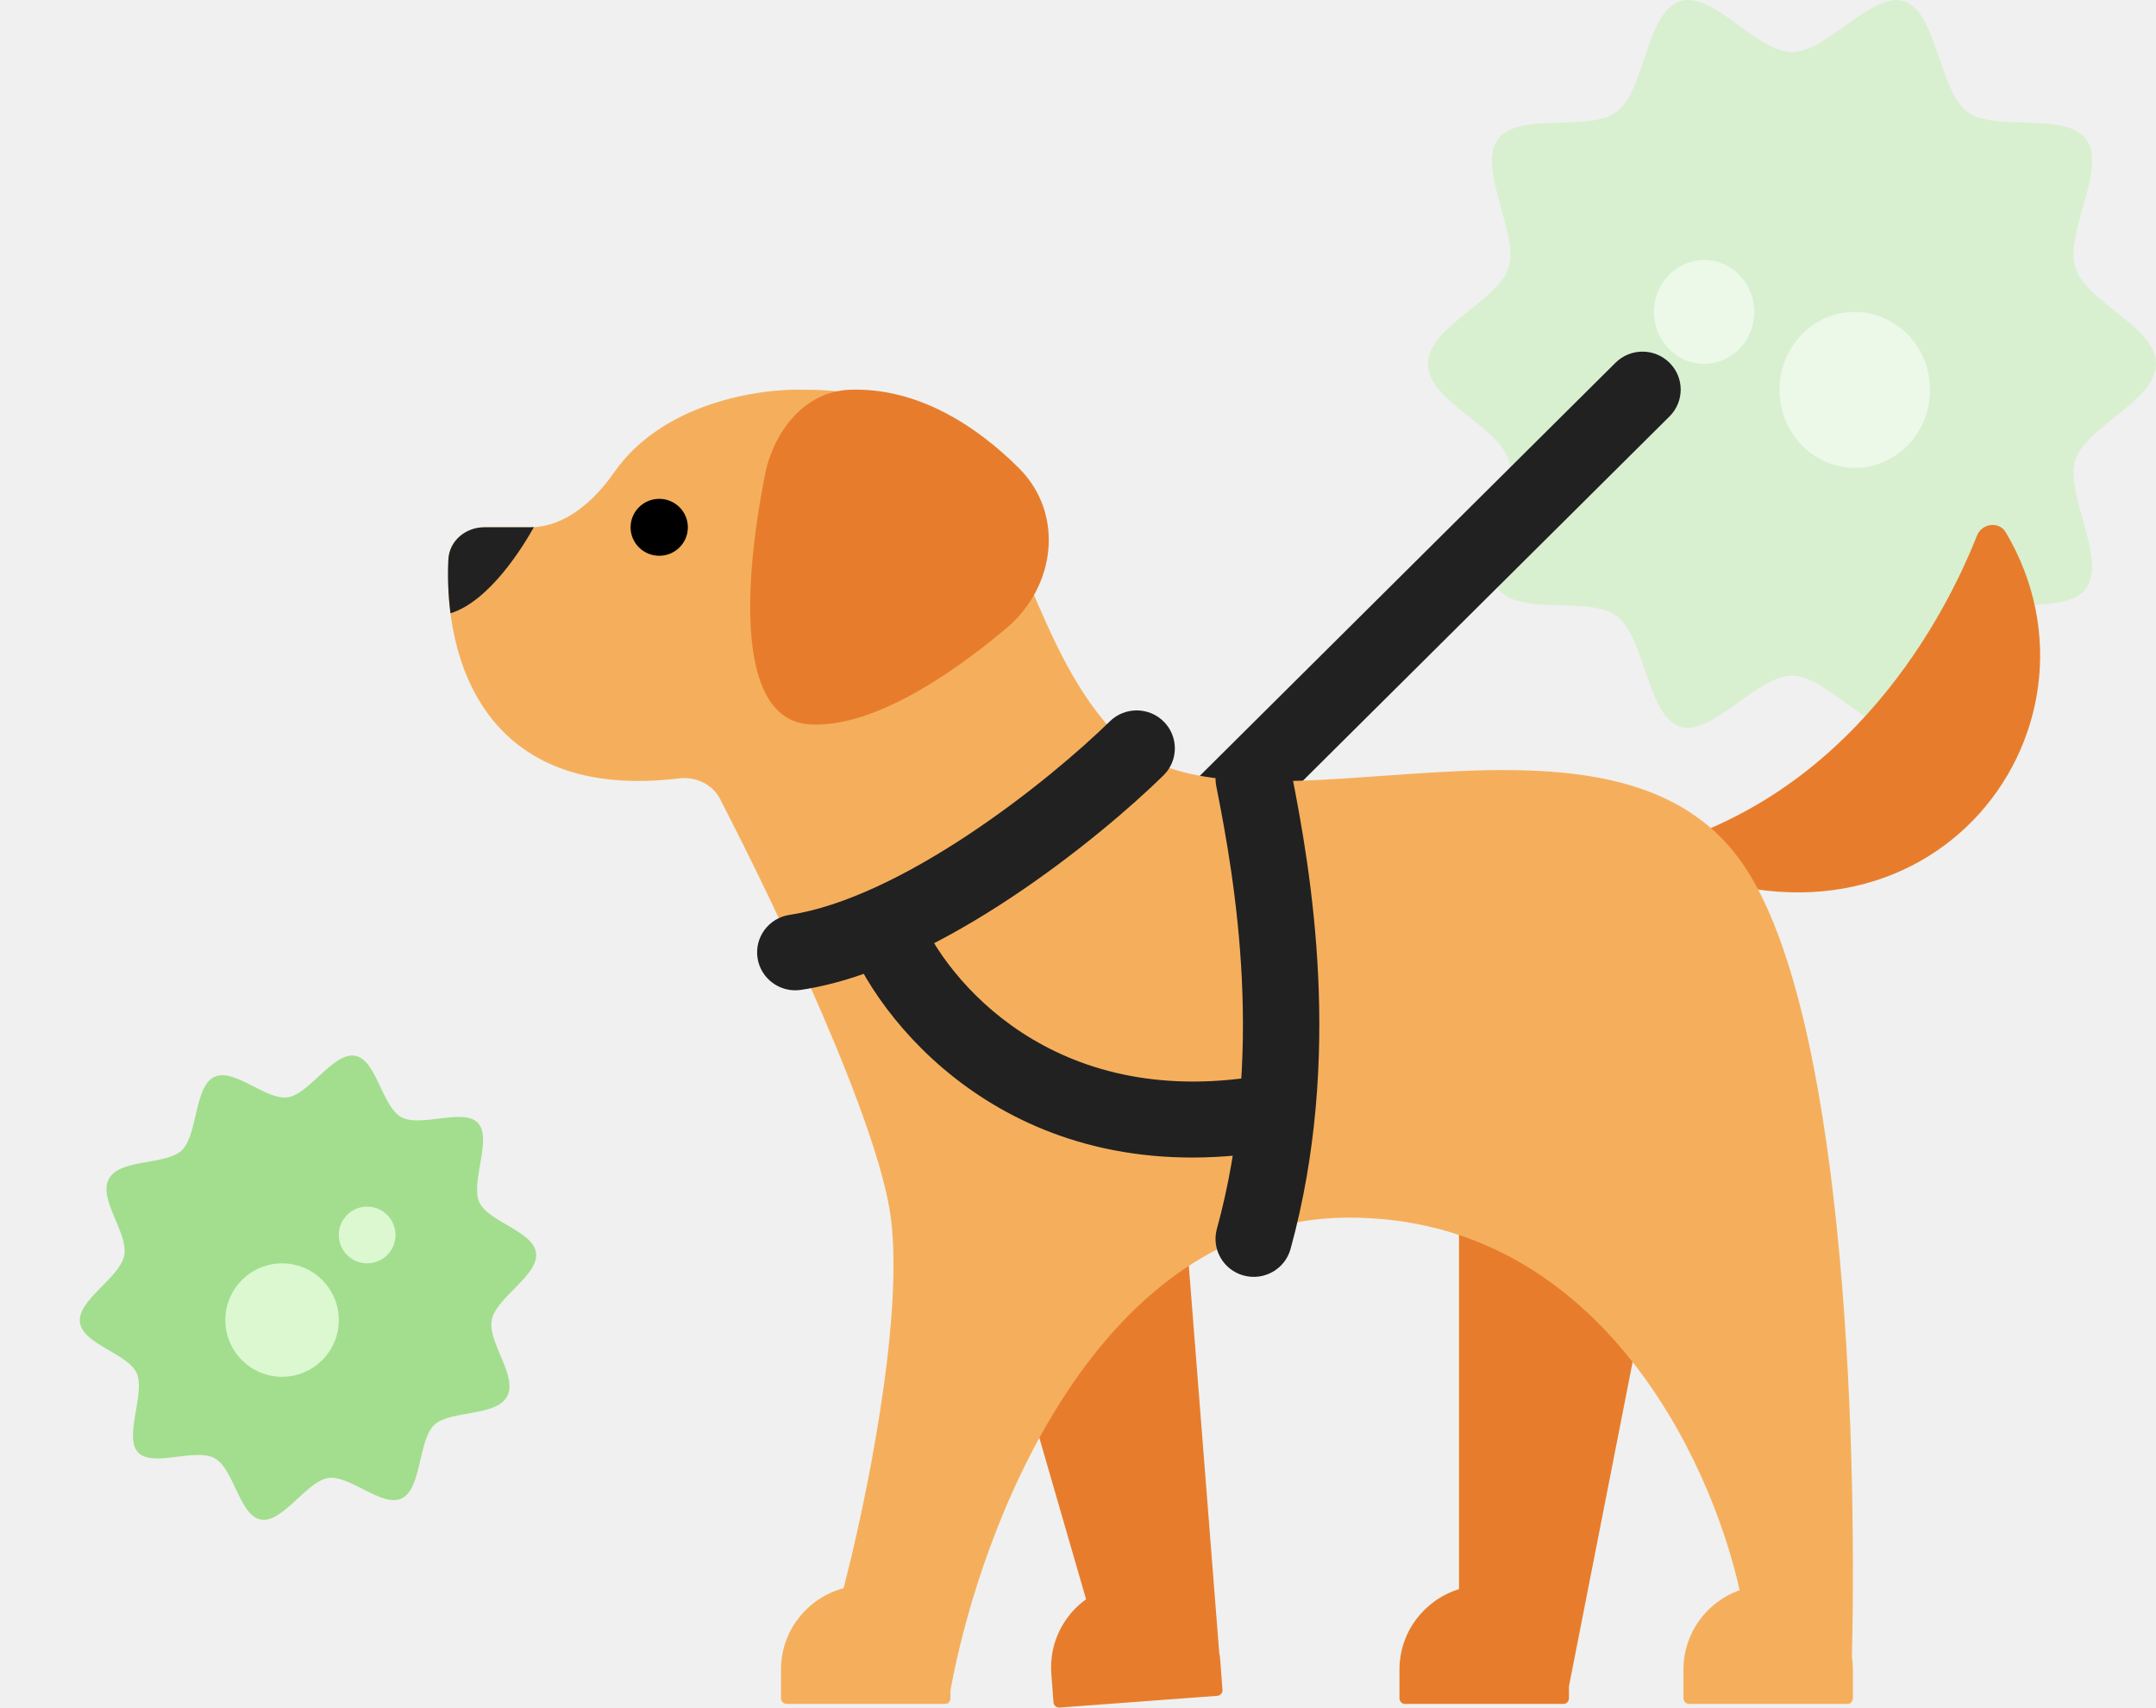
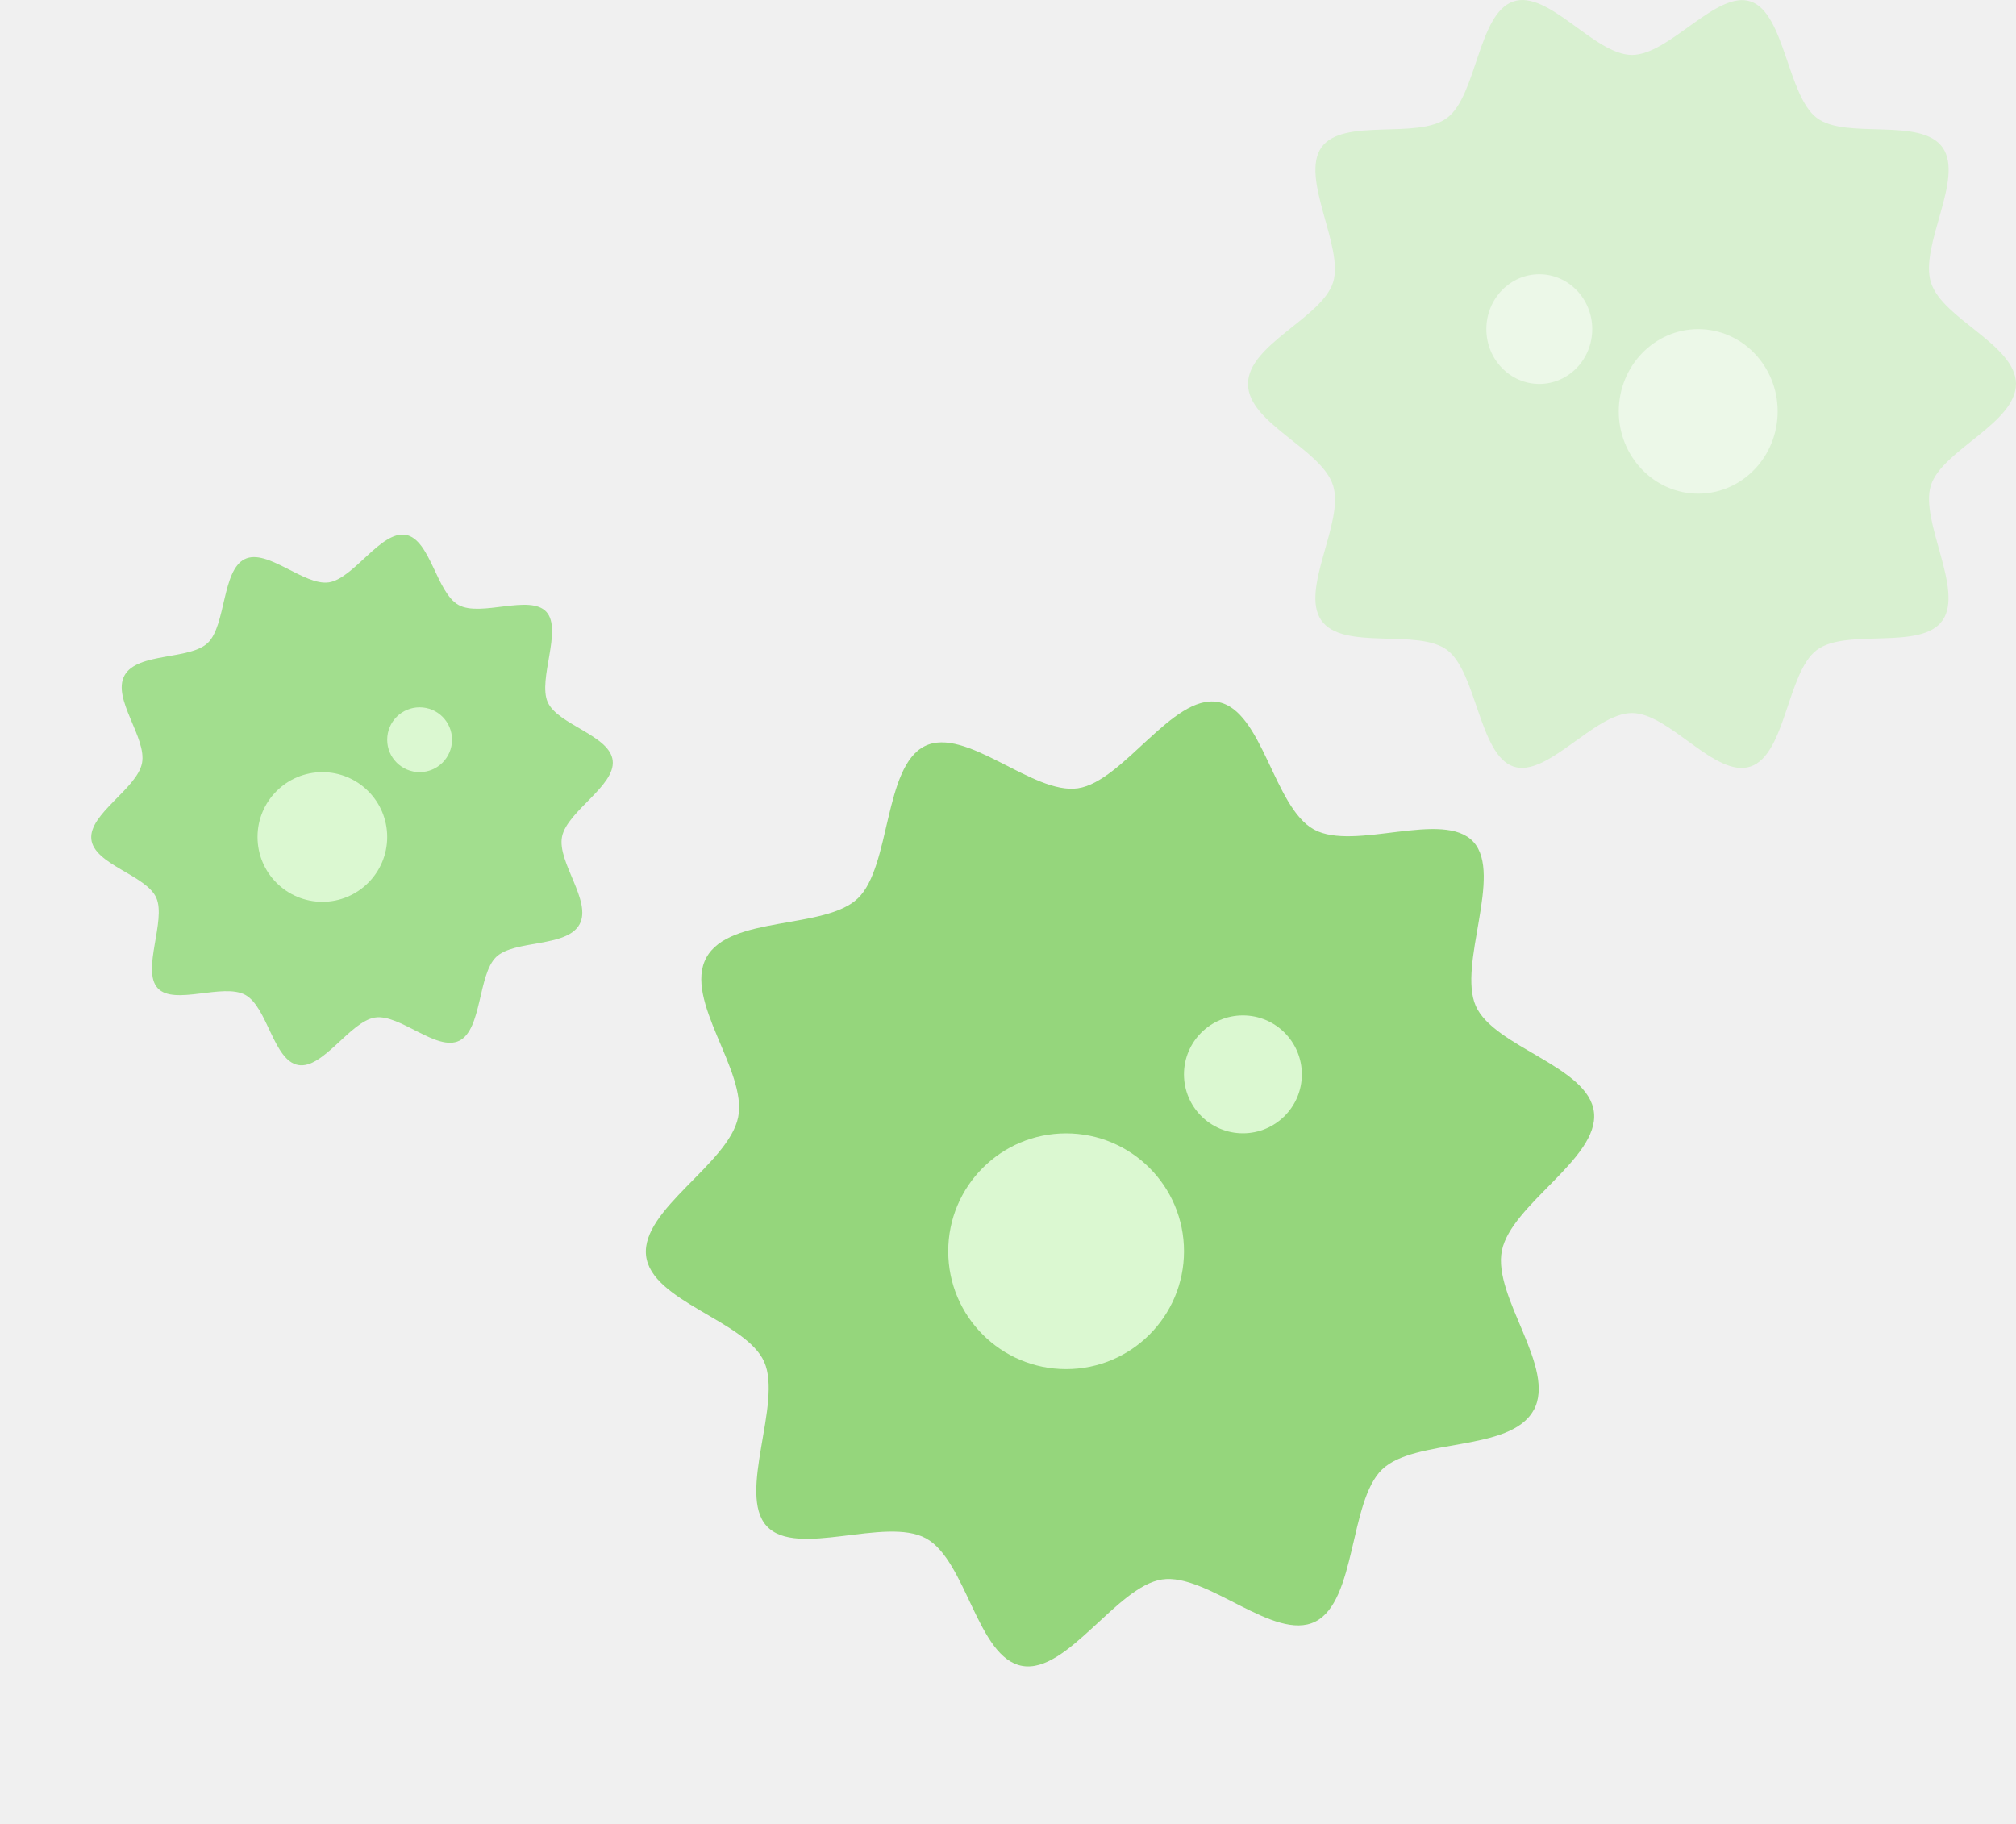
- <svg xmlns="http://www.w3.org/2000/svg" width="77" height="61" viewBox="0 0 77 61" fill="none">
-   <path d="M18.108 49.889C17.709 50.619 16.067 50.363 15.502 50.91C14.938 51.456 15.062 53.171 14.356 53.523C13.649 53.875 12.497 52.681 11.721 52.799C10.944 52.917 10.094 54.419 9.32 54.284C8.547 54.149 8.362 52.473 7.665 52.092C6.969 51.71 5.438 52.439 4.927 51.88C4.416 51.321 5.2 49.768 4.884 49.057C4.568 48.346 2.938 48.02 2.853 47.228C2.768 46.436 4.274 45.652 4.436 44.854C4.598 44.055 3.491 42.84 3.891 42.109C4.291 41.378 5.932 41.635 6.497 41.089C7.061 40.542 6.937 38.827 7.644 38.475C8.35 38.123 9.502 39.317 10.278 39.199C11.055 39.081 11.905 37.58 12.678 37.715C13.451 37.85 13.636 39.526 14.333 39.908C15.03 40.289 16.56 39.562 17.073 40.12C17.586 40.679 16.8 42.232 17.116 42.943C17.432 43.654 19.061 43.98 19.146 44.772C19.232 45.564 17.725 46.348 17.564 47.146C17.402 47.945 18.508 49.162 18.109 49.891L18.108 49.889Z" fill="#A2DE8E" />
-   <circle cx="13.113" cy="44.117" r="1.013" fill="#DBF8D1" />
-   <circle cx="10.074" cy="47.157" r="2.026" fill="#DBF8D1" />
-   <path d="M76.998 12.999C76.998 14.333 74.489 15.237 74.116 16.441C73.743 17.645 75.238 19.962 74.515 21.002C73.793 22.041 71.251 21.247 70.249 22.012C69.248 22.776 69.208 25.545 68.016 25.951C66.824 26.356 65.273 24.14 63.999 24.14C62.725 24.14 61.132 26.344 59.982 25.951C58.832 25.557 58.741 22.768 57.748 22.012C56.756 21.255 54.212 22.051 53.482 21.002C52.753 19.953 54.269 17.689 53.881 16.441C53.494 15.193 51 14.335 51 12.999C51 11.662 53.508 10.76 53.881 9.556C54.254 8.352 52.76 6.035 53.482 4.996C54.205 3.956 56.746 4.75 57.748 3.986C58.75 3.222 58.79 0.455 59.982 0.05C61.174 -0.356 62.725 1.86 63.999 1.86C65.273 1.86 66.866 -0.341 68.018 0.05C69.17 0.44 69.259 3.232 70.252 3.988C71.244 4.745 73.788 3.949 74.518 4.998C75.247 6.047 73.731 8.311 74.119 9.559C74.506 10.807 77 11.667 77 13.001L76.998 12.999Z" fill="#D8F0D0" />
-   <ellipse opacity="0.5" cx="60.862" cy="11.143" rx="1.793" ry="1.857" fill="white" />
-   <ellipse opacity="0.5" cx="66.241" cy="13.928" rx="2.69" ry="2.786" fill="white" />
-   <path d="M70.604 19.138C69.555 21.797 66.189 28.579 58.623 30.408C68.628 35.544 75.854 26.137 71.635 19.016C71.392 18.606 70.778 18.695 70.604 19.138Z" fill="#E77D2C" />
-   <path fill-rule="evenodd" clip-rule="evenodd" d="M59.625 12.959C59.092 12.429 58.229 12.429 57.696 12.959L42.365 28.197C41.833 28.726 41.833 29.584 42.365 30.114C42.898 30.643 43.761 30.643 44.294 30.114L59.625 14.876C60.158 14.347 60.158 13.488 59.625 12.959Z" fill="#212121" />
-   <path fill-rule="evenodd" clip-rule="evenodd" d="M58.671 46.804L56.034 60.239V60.669C56.034 60.78 55.943 60.87 55.831 60.87H50.184C50.072 60.87 49.981 60.78 49.981 60.669V59.642C49.981 58.292 50.875 57.15 52.107 56.769V42.228L58.671 46.804ZM37.547 59.789C37.466 58.71 37.968 57.722 38.788 57.129L34.799 43.346L42.271 42.839L43.543 59.029C43.562 59.13 43.575 59.234 43.583 59.34L43.66 60.364C43.669 60.475 43.585 60.572 43.473 60.58L37.842 60.999C37.73 61.008 37.633 60.924 37.624 60.813L37.547 59.789Z" fill="#E77D2C" />
-   <path fill-rule="evenodd" clip-rule="evenodd" d="M28.831 13.924C27.046 13.855 23.647 14.418 21.936 16.871C21.212 17.91 20.172 18.839 18.9 18.839H17.296C16.624 18.839 16.044 19.325 16.013 19.992C15.845 23.555 17.305 28.643 24.249 27.807C24.844 27.735 25.44 28.009 25.714 28.538C27.814 32.605 31.372 40.102 31.815 43.497C32.288 47.13 30.898 53.791 30.127 56.735C28.84 57.081 27.893 58.25 27.893 59.639V60.666C27.893 60.777 27.983 60.868 28.096 60.868H33.742C33.777 60.868 33.81 60.859 33.839 60.844L33.861 60.868C33.863 60.853 33.865 60.839 33.868 60.825C33.915 60.788 33.945 60.73 33.945 60.666V60.379C35.032 54.451 39.228 43.497 48.183 43.497C57.015 43.497 61.062 52.023 62.13 56.806C60.96 57.222 60.123 58.333 60.123 59.639V60.666C60.123 60.777 60.214 60.868 60.326 60.868H65.973C66.005 60.868 66.035 60.86 66.063 60.847L66.086 60.868C66.086 60.856 66.087 60.844 66.087 60.833C66.141 60.796 66.175 60.735 66.175 60.666V59.639C66.175 59.481 66.163 59.327 66.14 59.175C66.337 50.951 65.808 36.051 62.249 30.872C59.581 26.988 54.277 27.366 49.372 27.716C45.501 27.991 41.879 28.25 39.998 26.381C38.464 24.856 37.592 22.815 36.743 20.827C35.234 17.292 33.796 13.924 28.831 13.924Z" fill="#F5AF5C" />
-   <path fill-rule="evenodd" clip-rule="evenodd" d="M19.068 18.831C19.013 18.835 18.957 18.836 18.901 18.836H17.297C16.625 18.836 16.045 19.323 16.013 19.99C15.985 20.598 16.004 21.25 16.089 21.909C17.49 21.471 18.684 19.519 19.068 18.831Z" fill="#212121" />
-   <path d="M28.915 25.877C26.268 25.713 26.564 20.809 27.315 16.982C27.624 15.41 28.735 13.983 30.345 13.923C32.723 13.835 34.822 15.16 36.389 16.722C38.025 18.353 37.707 20.957 35.939 22.446C33.78 24.263 31.058 26.01 28.915 25.877Z" fill="#E77D2C" />
-   <path fill-rule="evenodd" clip-rule="evenodd" d="M41.566 25.781C41.037 25.248 40.173 25.243 39.637 25.769C38.598 26.788 36.742 28.384 34.609 29.801C32.447 31.237 30.149 32.387 28.2 32.681C27.455 32.793 26.943 33.484 27.055 34.224C27.168 34.964 27.864 35.474 28.608 35.361C31.16 34.977 33.864 33.557 36.125 32.055C38.415 30.535 40.404 28.826 41.553 27.699C42.089 27.173 42.095 26.314 41.566 25.781Z" fill="#212121" />
-   <path fill-rule="evenodd" clip-rule="evenodd" d="M44.51 26.489C43.771 26.635 43.291 27.348 43.438 28.083C44.142 31.612 45.163 37.7 43.46 43.9C43.261 44.623 43.69 45.368 44.416 45.565C45.143 45.763 45.893 45.337 46.092 44.615C47.973 37.766 46.83 31.143 46.114 27.555C45.967 26.821 45.249 26.343 44.51 26.489Z" fill="#212121" />
-   <path fill-rule="evenodd" clip-rule="evenodd" d="M31.043 31.907C30.346 32.191 30.011 32.982 30.296 33.675C31.604 36.861 36.446 42.597 45.423 41.109C46.166 40.986 46.668 40.288 46.544 39.549C46.421 38.811 45.718 38.312 44.975 38.435C37.584 39.659 33.787 35.001 32.822 32.65C32.537 31.957 31.741 31.625 31.043 31.907Z" fill="#212121" />
-   <path d="M22.521 18.837C22.521 19.399 22.979 19.854 23.544 19.854C24.109 19.854 24.567 19.399 24.567 18.837C24.567 18.276 24.109 17.82 23.544 17.82C22.979 17.82 22.521 18.276 22.521 18.837Z" fill="black" />
+ <svg xmlns="http://www.w3.org/2000/svg" width="63" height="57" viewBox="0 0 63 57" fill="none">
+   <path d="M18.109 28.889C17.709 29.619 16.067 29.363 15.503 29.91C14.938 30.456 15.062 32.171 14.356 32.523C13.65 32.875 12.498 31.68 11.721 31.799C10.944 31.917 10.094 33.419 9.321 33.284C8.547 33.149 8.362 31.473 7.666 31.092C6.969 30.71 5.438 31.439 4.927 30.88C4.416 30.321 5.2 28.768 4.884 28.057C4.568 27.346 2.939 27.02 2.854 26.228C2.769 25.436 4.275 24.652 4.437 23.854C4.598 23.055 3.491 21.84 3.891 21.109C4.291 20.378 5.933 20.635 6.497 20.088C7.061 19.542 6.937 17.827 7.644 17.475C8.35 17.123 9.502 18.317 10.279 18.199C11.055 18.081 11.905 16.58 12.678 16.715C13.452 16.85 13.636 18.526 14.333 18.908C15.03 19.289 16.56 18.562 17.073 19.12C17.586 19.679 16.8 21.232 17.116 21.943C17.432 22.654 19.062 22.98 19.147 23.772C19.232 24.564 17.726 25.348 17.564 26.146C17.402 26.945 18.509 28.162 18.109 28.891L18.109 28.889Z" fill="#A2DE8E" />
+   <circle cx="13.113" cy="23.117" r="1.013" fill="#DBF8D1" />
+   <circle cx="10.074" cy="26.157" r="2.026" fill="#DBF8D1" />
+   <path d="M62.998 11.999C62.998 13.23 60.682 14.065 60.338 15.177C59.994 16.288 61.373 18.427 60.706 19.386C60.039 20.346 57.694 19.613 56.769 20.318C55.844 21.024 55.807 23.58 54.707 23.954C53.607 24.328 52.175 22.283 50.999 22.283C49.823 22.283 48.352 24.317 47.291 23.954C46.23 23.591 46.145 21.017 45.229 20.318C44.313 19.62 41.965 20.355 41.291 19.386C40.618 18.418 42.017 16.329 41.66 15.177C41.302 14.024 39 13.233 39 11.999C39 10.765 41.315 9.933 41.66 8.821C42.004 7.71 40.624 5.571 41.291 4.612C41.959 3.652 44.304 4.385 45.229 3.679C46.154 2.974 46.191 0.42 47.291 0.046C48.391 -0.329 49.823 1.717 50.999 1.717C52.175 1.717 53.646 -0.315 54.709 0.046C55.773 0.406 55.855 2.983 56.771 3.682C57.687 4.38 60.035 3.645 60.709 4.614C61.382 5.582 59.983 7.671 60.34 8.823C60.698 9.976 63 10.77 63 12.001L62.998 11.999Z" fill="#D8F0D0" />
+   <ellipse opacity="0.5" cx="48.103" cy="10.285" rx="1.655" ry="1.714" fill="white" />
+   <ellipse opacity="0.5" cx="53.069" cy="12.857" rx="2.483" ry="2.571" fill="white" />
+   <path d="M47.925 44.071C47.199 45.398 44.213 44.932 43.187 45.926C42.161 46.92 42.386 50.038 41.102 50.678C39.818 51.318 37.723 49.146 36.311 49.361C34.899 49.576 33.352 52.308 31.947 52.062C30.541 51.817 30.205 48.769 28.938 48.076C27.671 47.382 24.888 48.707 23.958 47.691C23.029 46.674 24.456 43.851 23.881 42.559C23.305 41.266 20.343 40.674 20.189 39.233C20.034 37.793 22.772 36.368 23.067 34.916C23.361 33.464 21.348 31.254 22.075 29.925C22.802 28.596 25.787 29.064 26.813 28.07C27.839 27.076 27.614 23.959 28.898 23.318C30.182 22.678 32.277 24.85 33.689 24.635C35.101 24.421 36.646 21.691 38.052 21.937C39.458 22.182 39.794 25.23 41.061 25.923C42.328 26.616 45.11 25.294 46.043 26.309C46.975 27.325 45.545 30.149 46.12 31.441C46.696 32.734 49.658 33.326 49.812 34.767C49.967 36.207 47.228 37.632 46.934 39.084C46.64 40.536 48.652 42.748 47.926 44.075L47.925 44.071Z" fill="#95D67C" />
+   <circle cx="38.841" cy="33.575" r="1.842" fill="#DBF8D1" />
+   <circle cx="33.316" cy="39.103" r="3.684" fill="#DBF8D1" />
</svg>
